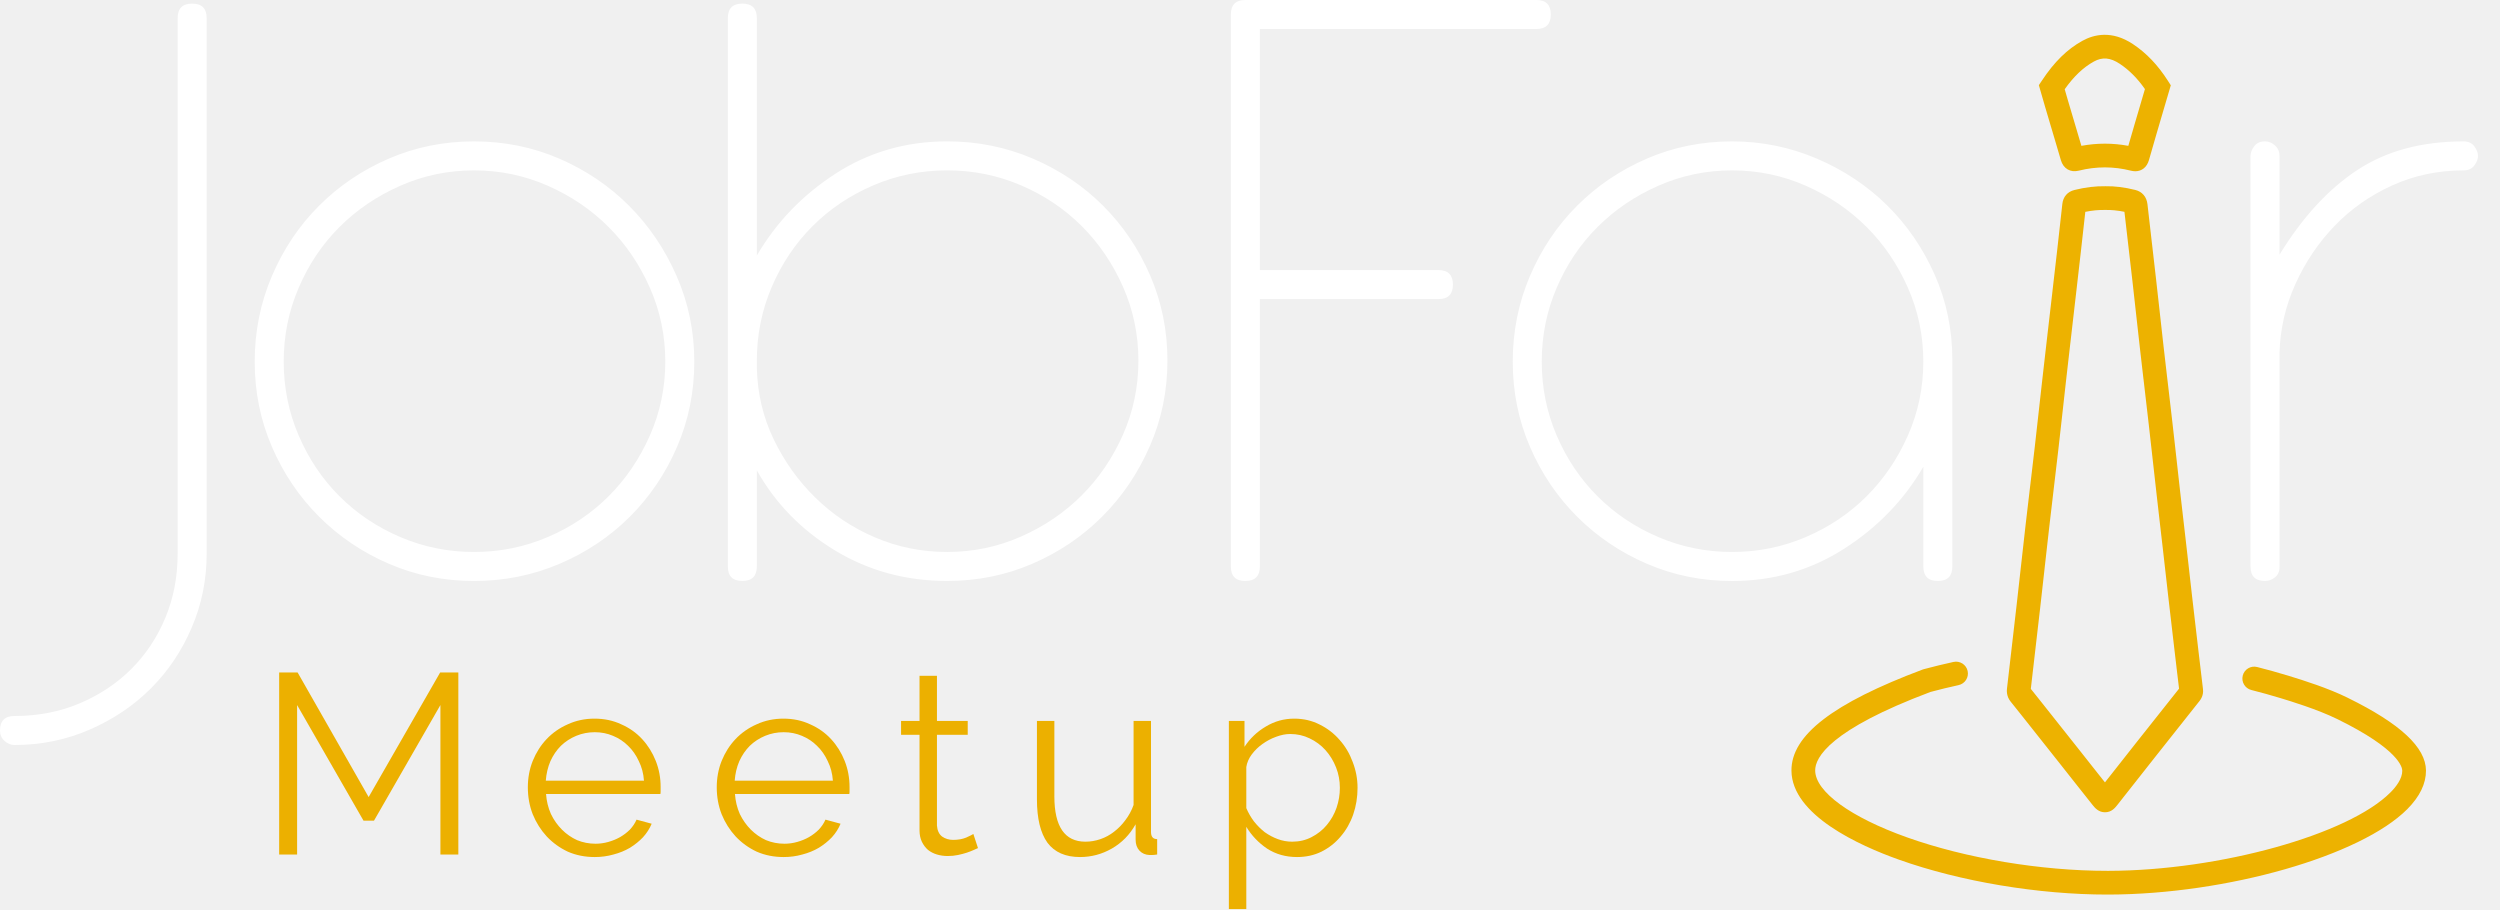
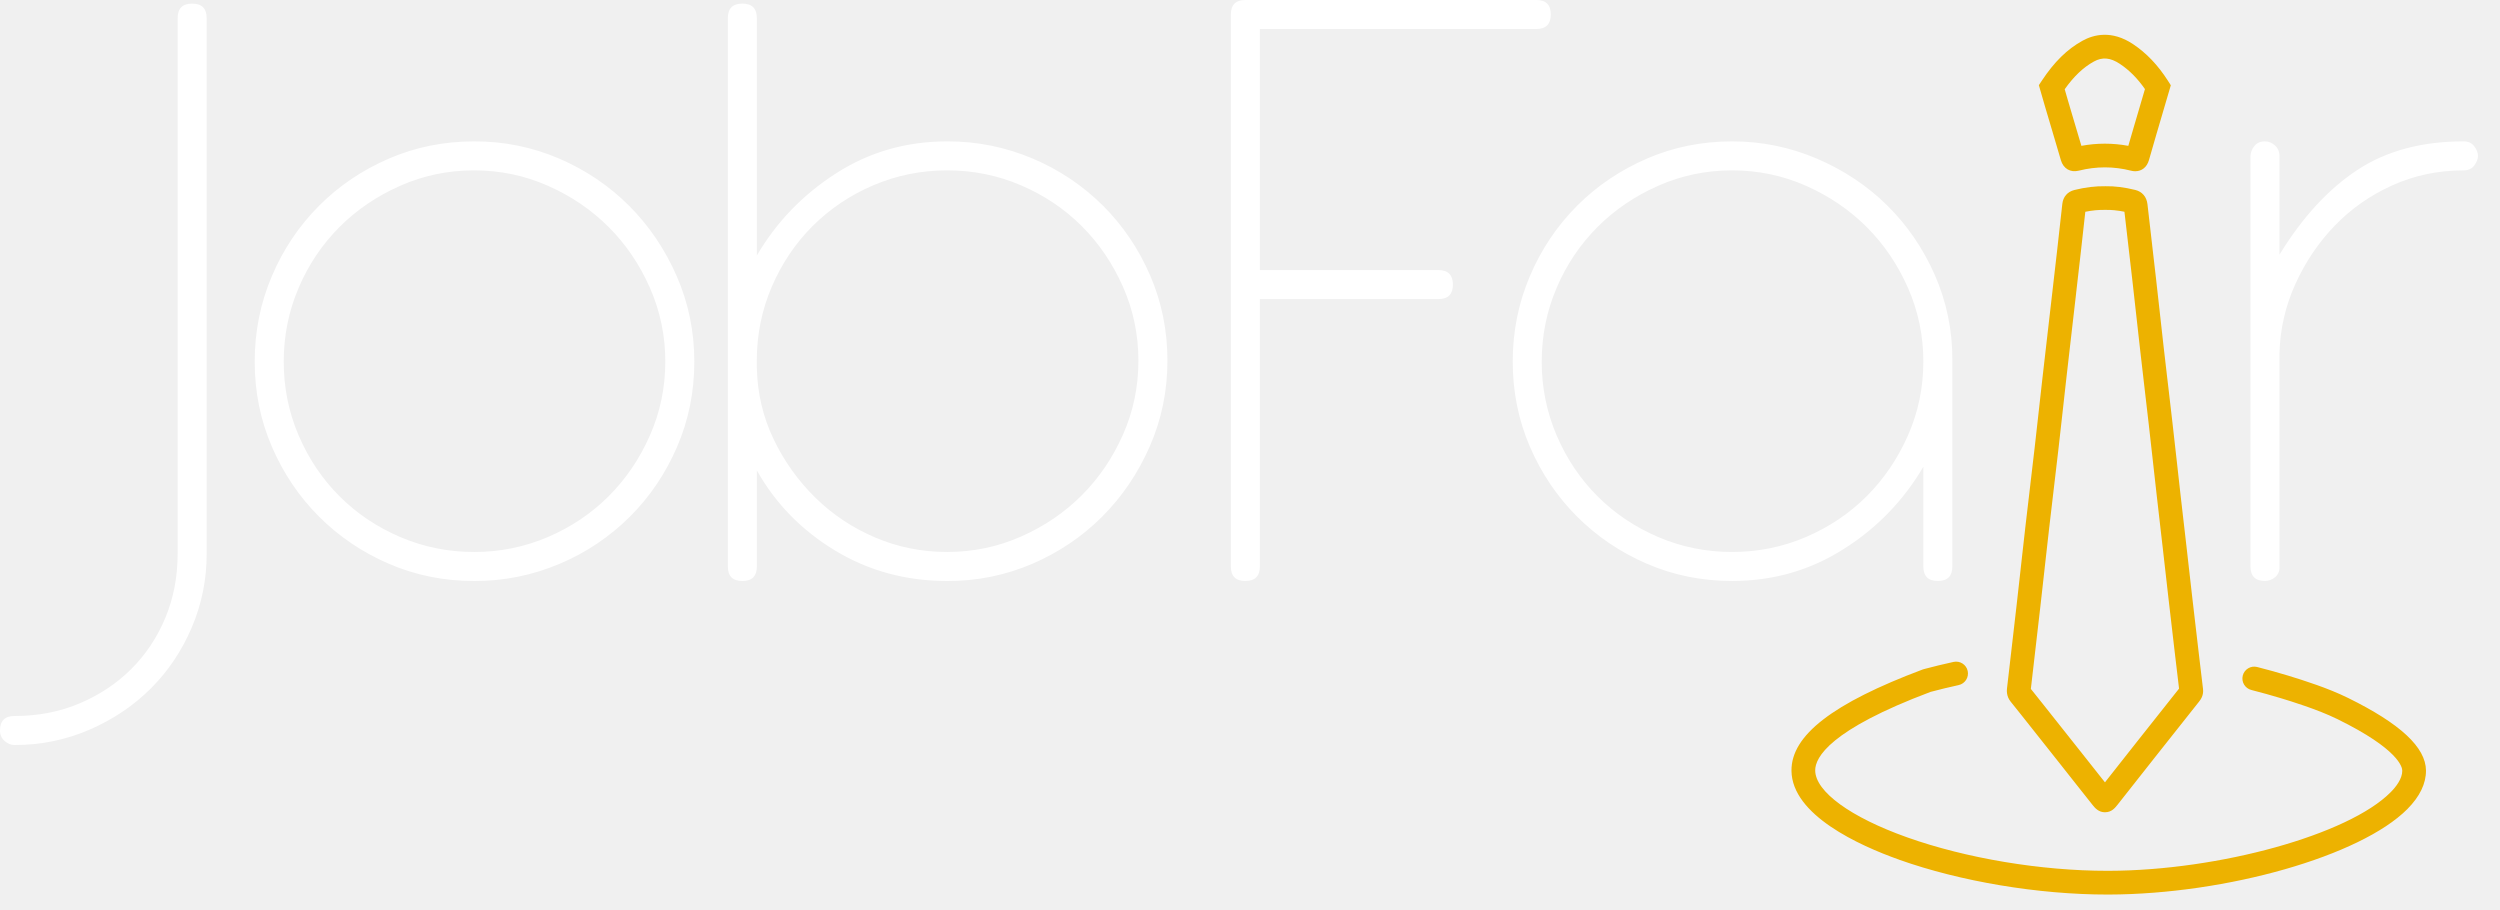
- <svg xmlns="http://www.w3.org/2000/svg" width="110" height="40" viewBox="0 0 110 40" fill="none">
-   <path fill-rule="evenodd" clip-rule="evenodd" d="M54.796 0C54.37 0 54.158 0.213 54.158 0.638V24.925C54.158 25.351 54.37 25.563 54.796 25.563C55.221 25.563 55.434 25.351 55.434 24.925V13.16H63.291C63.716 13.16 63.929 12.948 63.929 12.522C63.929 12.097 63.716 11.884 63.291 11.884H55.434V1.276H67.598C68.023 1.276 68.236 1.064 68.236 0.638C68.236 0.213 68.023 0 67.598 0H54.796ZM8.455 0.159C8.029 0.159 7.817 0.372 7.817 0.797H7.816V24.366C7.816 25.377 7.637 26.313 7.278 27.177C6.919 28.041 6.421 28.792 5.783 29.43C5.145 30.069 4.387 30.573 3.509 30.946C2.632 31.318 1.675 31.504 0.638 31.504C0.213 31.504 0 31.716 0 32.142C0 32.328 0.067 32.481 0.199 32.601C0.333 32.72 0.479 32.78 0.638 32.78C1.808 32.78 2.911 32.554 3.948 32.102C4.985 31.65 5.883 31.046 6.64 30.288C7.398 29.53 7.996 28.64 8.435 27.616C8.874 26.593 9.093 25.51 9.093 24.366V0.797C9.093 0.372 8.88 0.159 8.455 0.159ZM11.965 12.144C11.459 13.327 11.207 14.583 11.207 15.912C11.207 17.241 11.459 18.491 11.965 19.661C12.47 20.831 13.161 21.854 14.039 22.732C14.916 23.609 15.939 24.3 17.109 24.805C18.279 25.311 19.528 25.563 20.858 25.563C22.187 25.563 23.443 25.311 24.626 24.805C25.809 24.3 26.84 23.609 27.717 22.732C28.595 21.854 29.285 20.831 29.791 19.661C30.296 18.491 30.549 17.241 30.549 15.912C30.549 14.583 30.29 13.327 29.771 12.144C29.252 10.961 28.555 9.93 27.677 9.053C26.8 8.175 25.776 7.484 24.607 6.979C23.437 6.474 22.187 6.221 20.858 6.221C19.528 6.221 18.279 6.474 17.109 6.979C15.939 7.484 14.916 8.175 14.039 9.053C13.161 9.93 12.47 10.961 11.965 12.144ZM13.142 19.162C12.703 18.139 12.483 17.056 12.483 15.912C12.483 14.769 12.702 13.685 13.142 12.662C13.58 11.638 14.178 10.747 14.936 9.99C15.694 9.232 16.584 8.627 17.608 8.175C18.631 7.723 19.714 7.497 20.858 7.497C22.001 7.497 23.084 7.723 24.108 8.175C25.132 8.627 26.023 9.232 26.78 9.99C27.538 10.747 28.142 11.638 28.595 12.662C29.046 13.685 29.273 14.769 29.273 15.912C29.273 17.055 29.046 18.139 28.595 19.162C28.142 20.186 27.538 21.076 26.78 21.834C26.023 22.592 25.132 23.19 24.108 23.628C23.084 24.067 22.001 24.287 20.858 24.287C19.715 24.287 18.631 24.067 17.608 23.628C16.584 23.19 15.694 22.592 14.936 21.834C14.178 21.076 13.58 20.186 13.142 19.162ZM32.025 0.797C32.025 0.372 32.237 0.159 32.663 0.159C33.088 0.159 33.301 0.372 33.301 0.797V11.246C34.151 9.784 35.308 8.581 36.771 7.636C38.233 6.693 39.868 6.22 41.676 6.22C43.005 6.22 44.261 6.473 45.444 6.978C46.627 7.484 47.658 8.174 48.535 9.052C49.413 9.929 50.103 10.953 50.609 12.123C51.114 13.293 51.367 14.542 51.367 15.871C51.367 17.201 51.108 18.457 50.589 19.64C50.071 20.823 49.373 21.853 48.495 22.731C47.618 23.608 46.594 24.299 45.425 24.804C44.255 25.31 43.005 25.562 41.676 25.562C39.868 25.562 38.226 25.117 36.75 24.226C35.275 23.335 34.124 22.159 33.301 20.697V24.924C33.301 25.35 33.088 25.562 32.663 25.562C32.237 25.562 32.025 25.35 32.025 24.924V0.797ZM33.301 16.191C33.327 17.308 33.574 18.351 34.038 19.322C34.504 20.292 35.115 21.15 35.873 21.894C36.631 22.639 37.508 23.223 38.505 23.648C39.502 24.074 40.559 24.287 41.676 24.287C42.819 24.287 43.902 24.061 44.926 23.609C45.949 23.157 46.84 22.551 47.598 21.794C48.355 21.036 48.96 20.146 49.413 19.122C49.864 18.098 50.09 17.015 50.09 15.871C50.09 14.728 49.864 13.645 49.413 12.621C48.96 11.598 48.356 10.707 47.598 9.949C46.84 9.192 45.949 8.593 44.926 8.155C43.902 7.716 42.818 7.496 41.676 7.496C40.532 7.496 39.449 7.716 38.425 8.155C37.401 8.593 36.511 9.192 35.753 9.949C34.996 10.707 34.397 11.598 33.959 12.621C33.52 13.645 33.301 14.729 33.301 15.871V16.191ZM66.561 15.912C66.561 14.583 66.813 13.327 67.318 12.144C67.823 10.961 68.515 9.93 69.392 9.053C70.269 8.175 71.293 7.484 72.463 6.979C73.632 6.474 74.882 6.221 76.212 6.221C77.514 6.221 78.757 6.474 79.94 6.979C81.123 7.484 82.154 8.169 83.031 9.033C83.908 9.898 84.606 10.914 85.125 12.084C85.643 13.254 85.903 14.503 85.903 15.832V24.925C85.903 25.351 85.69 25.563 85.265 25.563C84.839 25.563 84.627 25.351 84.627 24.925V20.538C83.776 22.001 82.613 23.204 81.137 24.148C79.661 25.092 78.02 25.564 76.212 25.564C74.883 25.564 73.633 25.311 72.463 24.806C71.293 24.301 70.27 23.609 69.393 22.732C68.515 21.855 67.824 20.831 67.319 19.661C66.813 18.491 66.561 17.241 66.561 15.912ZM67.837 15.912C67.837 17.056 68.056 18.139 68.494 19.162C68.933 20.186 69.531 21.076 70.289 21.834C71.047 22.592 71.937 23.19 72.961 23.628C73.984 24.067 75.068 24.287 76.212 24.287C77.355 24.287 78.438 24.067 79.461 23.628C80.485 23.19 81.376 22.592 82.133 21.834C82.891 21.076 83.495 20.186 83.948 19.162C84.4 18.139 84.626 17.055 84.626 15.912C84.626 14.769 84.4 13.685 83.948 12.662C83.496 11.638 82.892 10.747 82.133 9.99C81.376 9.232 80.485 8.627 79.461 8.175C78.437 7.723 77.354 7.497 76.212 7.497C75.068 7.497 73.984 7.723 72.961 8.175C71.937 8.627 71.047 9.232 70.289 9.99C69.531 10.747 68.933 11.638 68.494 12.662C68.056 13.685 67.837 14.769 67.837 15.912ZM99.182 6.44C99.075 6.587 99.022 6.727 99.022 6.859H99.022V24.924C99.022 25.35 99.234 25.562 99.66 25.562C99.819 25.562 99.965 25.51 100.098 25.403C100.231 25.297 100.298 25.151 100.298 24.964V15.553C100.324 14.49 100.557 13.473 100.996 12.502C101.434 11.532 102.012 10.675 102.73 9.93C103.449 9.187 104.292 8.594 105.263 8.156C106.234 7.717 107.277 7.497 108.394 7.497C108.606 7.497 108.766 7.424 108.872 7.278C108.979 7.132 109.032 6.993 109.032 6.859C109.032 6.726 108.979 6.587 108.872 6.44C108.766 6.294 108.606 6.221 108.394 6.221C106.559 6.221 105.004 6.639 103.728 7.477C102.452 8.314 101.308 9.558 100.298 11.206V6.859C100.298 6.673 100.231 6.519 100.099 6.4C99.966 6.28 99.82 6.221 99.66 6.221C99.447 6.221 99.288 6.294 99.182 6.44Z" fill="white" />
-   <path fill-rule="evenodd" clip-rule="evenodd" d="M93.954 7.535C93.893 7.535 93.829 7.527 93.764 7.511C93.005 7.317 92.232 7.317 91.466 7.509C91.097 7.602 90.788 7.421 90.679 7.048C90.564 6.657 90.448 6.266 90.333 5.875L90.333 5.875L90.234 5.544C90.152 5.266 90.069 4.987 89.987 4.709C89.951 4.588 89.916 4.467 89.882 4.346L89.882 4.346L89.841 4.204L89.71 3.747L89.843 3.547C90.388 2.723 90.955 2.166 91.627 1.795C92.126 1.519 92.916 1.32 93.85 1.941C94.443 2.335 94.945 2.862 95.387 3.553L95.515 3.753L95.288 4.524L95.148 5C95.065 5.282 94.982 5.563 94.9 5.845L94.888 5.885C94.776 6.266 94.662 6.658 94.553 7.046C94.464 7.357 94.239 7.535 93.954 7.535ZM90.847 3.926C90.893 4.088 90.939 4.251 90.987 4.412C91.034 4.569 91.08 4.726 91.127 4.883L91.127 4.884L91.235 5.247C91.351 5.636 91.466 6.026 91.581 6.417C92.269 6.29 92.961 6.289 93.646 6.417C93.726 6.139 93.806 5.862 93.886 5.592L93.897 5.552C93.962 5.331 94.027 5.111 94.092 4.89L94.093 4.887C94.157 4.668 94.222 4.448 94.286 4.229L94.377 3.92C94.049 3.449 93.686 3.085 93.272 2.809C92.856 2.532 92.504 2.501 92.131 2.707C91.664 2.966 91.252 3.356 90.847 3.926ZM92.618 35.74C92.33 35.74 92.169 35.538 92.073 35.418C91.809 35.087 91.547 34.755 91.284 34.422L91.161 34.266L90.67 33.644C90.27 33.139 89.87 32.634 89.47 32.13L89.47 32.13L89.043 31.591L88.912 31.426C88.768 31.244 88.618 31.056 88.471 30.874C88.268 30.626 88.299 30.359 88.31 30.272C88.447 29.11 88.588 27.883 88.731 26.625C88.79 26.104 88.848 25.583 88.906 25.062L88.906 25.061L88.906 25.058L88.953 24.643C89.011 24.116 89.07 23.589 89.13 23.063C89.198 22.476 89.267 21.889 89.337 21.302L89.338 21.298C89.404 20.741 89.47 20.184 89.534 19.628C89.599 19.062 89.661 18.497 89.724 17.931L89.724 17.931L89.724 17.929C89.771 17.506 89.818 17.083 89.866 16.659C89.941 15.992 90.018 15.326 90.095 14.66L90.292 12.959L90.311 12.787C90.378 12.212 90.444 11.637 90.51 11.062C90.582 10.427 90.659 9.743 90.743 8.973C90.777 8.659 90.97 8.435 91.273 8.36C91.754 8.24 92.203 8.186 92.644 8.194C93.049 8.187 93.477 8.24 93.95 8.357C94.256 8.432 94.451 8.66 94.488 8.982C94.554 9.574 94.623 10.165 94.691 10.757L94.692 10.758L94.697 10.804C94.753 11.283 94.808 11.763 94.862 12.242C94.918 12.728 94.972 13.215 95.025 13.701L95.031 13.756L95.031 13.757C95.086 14.25 95.14 14.744 95.196 15.236C95.247 15.686 95.3 16.135 95.352 16.584L95.392 16.922L95.435 17.291L95.435 17.292C95.484 17.711 95.533 18.13 95.581 18.549C95.649 19.144 95.715 19.739 95.782 20.334L95.831 20.777L95.831 20.777C95.866 21.09 95.901 21.403 95.936 21.716C95.969 22.009 96.003 22.302 96.037 22.596L96.037 22.599L96.091 23.064L96.132 23.418C96.157 23.641 96.183 23.865 96.209 24.089C96.244 24.401 96.28 24.714 96.315 25.027L96.327 25.137C96.369 25.508 96.411 25.879 96.453 26.249C96.54 27.008 96.629 27.766 96.718 28.524L96.779 29.04C96.829 29.467 96.879 29.893 96.931 30.319C96.967 30.607 96.818 30.795 96.761 30.867L96.76 30.867L96.753 30.876C96.111 31.685 95.47 32.493 94.83 33.303C94.4 33.847 93.971 34.392 93.543 34.936L93.542 34.937L93.31 35.232L93.177 35.401L93.177 35.401C93.064 35.544 92.911 35.74 92.622 35.74H92.618ZM89.356 30.31C89.453 30.43 89.548 30.55 89.642 30.669L89.73 30.779L89.86 30.943C90.403 31.627 90.946 32.312 91.488 32.996C91.593 33.129 91.698 33.262 91.804 33.396L91.981 33.62L92.043 33.699C92.235 33.941 92.426 34.183 92.618 34.425L92.691 34.332C93.131 33.773 93.57 33.214 94.011 32.656C94.633 31.87 95.255 31.085 95.878 30.301C95.843 30.01 95.809 29.72 95.774 29.43L95.743 29.162L95.682 28.645L95.681 28.638L95.681 28.637C95.593 27.881 95.504 27.125 95.417 26.369C95.37 25.96 95.324 25.552 95.278 25.144C95.246 24.862 95.214 24.581 95.182 24.3L95.172 24.208C95.146 23.98 95.12 23.752 95.093 23.524L95.054 23.184L95.054 23.182L95.053 23.18C95.001 22.731 94.95 22.282 94.899 21.833C94.847 21.372 94.795 20.911 94.744 20.45L94.734 20.36L94.734 20.36C94.671 19.796 94.608 19.232 94.544 18.667C94.482 18.126 94.419 17.585 94.356 17.044L94.314 16.682L94.313 16.682C94.262 16.239 94.21 15.797 94.16 15.355C94.102 14.842 94.045 14.329 93.988 13.816C93.935 13.331 93.881 12.845 93.826 12.361C93.771 11.882 93.716 11.403 93.66 10.925C93.598 10.39 93.536 9.855 93.475 9.32C93.178 9.26 92.906 9.233 92.654 9.238H92.643H92.633C92.351 9.232 92.062 9.259 91.754 9.321C91.679 9.999 91.611 10.609 91.546 11.18C91.48 11.757 91.414 12.332 91.348 12.909L91.328 13.079L91.132 14.78L91.086 15.178C91.024 15.711 90.963 16.244 90.903 16.777C90.855 17.199 90.808 17.622 90.762 18.045C90.699 18.612 90.636 19.18 90.571 19.747C90.506 20.307 90.44 20.866 90.374 21.426L90.343 21.689L90.343 21.69C90.284 22.187 90.225 22.685 90.168 23.183C90.107 23.714 90.047 24.245 89.988 24.777L89.988 24.777L89.944 25.174L89.9 25.567C89.856 25.959 89.813 26.351 89.768 26.743C89.628 27.972 89.49 29.172 89.356 30.31ZM83.558 37.827C86.264 38.789 89.685 39.361 92.724 39.361H92.785C97.982 39.348 103.877 37.66 105.924 35.599C106.47 35.049 106.745 34.48 106.743 33.907C106.738 32.886 105.615 31.84 103.309 30.708L103.289 30.697C102.449 30.284 101.389 29.945 100.665 29.725C100.219 29.589 99.764 29.463 99.315 29.349C99.036 29.277 98.751 29.447 98.681 29.726C98.61 30.005 98.779 30.289 99.058 30.36C99.493 30.47 99.931 30.592 100.362 30.723L100.365 30.724C100.765 30.846 101.97 31.212 102.828 31.634L102.85 31.644C105.559 32.974 105.699 33.766 105.7 33.911C105.702 34.267 105.421 34.626 105.184 34.863C103.337 36.723 97.658 38.305 92.782 38.317H92.724C89.798 38.317 86.508 37.768 83.909 36.844C81.425 35.96 79.877 34.834 79.868 33.904C79.862 33.326 80.515 32.109 84.943 30.445C85.352 30.336 85.767 30.235 86.178 30.145C86.46 30.083 86.638 29.805 86.576 29.524C86.514 29.242 86.237 29.064 85.955 29.125C85.521 29.221 85.081 29.327 84.649 29.443L84.601 29.458C80.644 30.942 78.808 32.358 78.824 33.913C78.842 35.86 81.798 37.201 83.558 37.827Z" fill="#EDB200" />
-   <path d="M19.378 37.598V31.022L16.456 36.109H15.994L13.073 31.022V37.598H12.283V29.589H13.095L16.22 35.071L19.367 29.589H20.167V37.598H19.378Z" fill="#ECB000" />
-   <path d="M26.169 37.71C25.741 37.71 25.346 37.632 24.985 37.474C24.632 37.308 24.323 37.086 24.06 36.808C23.797 36.522 23.59 36.195 23.44 35.827C23.297 35.458 23.225 35.064 23.225 34.642C23.225 34.229 23.297 33.842 23.44 33.481C23.59 33.112 23.793 32.793 24.049 32.522C24.312 32.244 24.624 32.026 24.985 31.868C25.346 31.702 25.737 31.62 26.158 31.62C26.587 31.62 26.978 31.702 27.331 31.868C27.692 32.026 28 32.244 28.256 32.522C28.512 32.8 28.711 33.12 28.854 33.481C28.997 33.842 29.068 34.225 29.068 34.631C29.068 34.691 29.068 34.752 29.068 34.812C29.068 34.872 29.064 34.913 29.057 34.936H24.026C24.049 35.252 24.12 35.545 24.241 35.816C24.368 36.079 24.53 36.308 24.726 36.504C24.921 36.699 25.143 36.853 25.391 36.966C25.647 37.071 25.917 37.124 26.203 37.124C26.391 37.124 26.579 37.098 26.767 37.045C26.955 36.992 27.128 36.921 27.286 36.831C27.444 36.74 27.587 36.631 27.715 36.504C27.842 36.368 27.94 36.222 28.008 36.064L28.673 36.244C28.583 36.462 28.455 36.661 28.29 36.842C28.124 37.015 27.933 37.169 27.715 37.304C27.497 37.432 27.256 37.53 26.993 37.598C26.73 37.673 26.455 37.71 26.169 37.71ZM28.335 34.349C28.312 34.033 28.237 33.748 28.109 33.492C27.989 33.229 27.831 33.003 27.636 32.815C27.448 32.627 27.226 32.481 26.97 32.375C26.722 32.27 26.455 32.217 26.169 32.217C25.884 32.217 25.613 32.27 25.357 32.375C25.102 32.481 24.876 32.627 24.68 32.815C24.492 33.003 24.338 33.229 24.218 33.492C24.105 33.755 24.038 34.041 24.015 34.349H28.335Z" fill="#ECB000" />
-   <path d="M34.481 37.71C34.053 37.71 33.658 37.632 33.297 37.474C32.943 37.308 32.635 37.086 32.372 36.808C32.109 36.522 31.902 36.195 31.752 35.827C31.609 35.458 31.537 35.064 31.537 34.642C31.537 34.229 31.609 33.842 31.752 33.481C31.902 33.112 32.105 32.793 32.361 32.522C32.624 32.244 32.936 32.026 33.297 31.868C33.658 31.702 34.049 31.62 34.47 31.62C34.898 31.62 35.289 31.702 35.643 31.868C36.004 32.026 36.312 32.244 36.568 32.522C36.824 32.8 37.023 33.12 37.166 33.481C37.309 33.842 37.38 34.225 37.38 34.631C37.38 34.691 37.38 34.752 37.38 34.812C37.38 34.872 37.376 34.913 37.369 34.936H32.338C32.361 35.252 32.432 35.545 32.552 35.816C32.68 36.079 32.842 36.308 33.037 36.504C33.233 36.699 33.455 36.853 33.703 36.966C33.959 37.071 34.229 37.124 34.515 37.124C34.703 37.124 34.891 37.098 35.079 37.045C35.267 36.992 35.44 36.921 35.598 36.831C35.756 36.74 35.899 36.631 36.026 36.504C36.154 36.368 36.252 36.222 36.32 36.064L36.985 36.244C36.895 36.462 36.767 36.661 36.602 36.842C36.436 37.015 36.245 37.169 36.026 37.304C35.808 37.432 35.568 37.53 35.304 37.598C35.041 37.673 34.767 37.71 34.481 37.71ZM36.647 34.349C36.624 34.033 36.549 33.748 36.421 33.492C36.301 33.229 36.143 33.003 35.947 32.815C35.759 32.627 35.538 32.481 35.282 32.375C35.034 32.27 34.767 32.217 34.481 32.217C34.195 32.217 33.925 32.27 33.669 32.375C33.413 32.481 33.188 32.627 32.992 32.815C32.804 33.003 32.65 33.229 32.53 33.492C32.417 33.755 32.349 34.041 32.327 34.349H36.647Z" fill="#ECB000" />
-   <path d="M43.031 37.316C42.986 37.338 42.918 37.368 42.828 37.406C42.745 37.444 42.647 37.481 42.535 37.519C42.422 37.556 42.294 37.59 42.151 37.62C42.008 37.65 41.858 37.665 41.7 37.665C41.535 37.665 41.377 37.643 41.226 37.598C41.076 37.553 40.944 37.485 40.831 37.395C40.719 37.297 40.628 37.176 40.561 37.034C40.493 36.891 40.459 36.725 40.459 36.537V32.33H39.647V31.721H40.459V29.736H41.226V31.721H42.58V32.33H41.226V36.323C41.241 36.541 41.316 36.703 41.452 36.808C41.595 36.906 41.756 36.955 41.937 36.955C42.155 36.955 42.347 36.921 42.512 36.853C42.678 36.778 42.783 36.725 42.828 36.695L43.031 37.316Z" fill="#ECB000" />
-   <path d="M47.52 37.71C46.88 37.71 46.403 37.5 46.087 37.079C45.779 36.65 45.625 36.015 45.625 35.173V31.721H46.392V35.037C46.392 36.368 46.847 37.034 47.757 37.034C47.982 37.034 48.204 36.996 48.422 36.921C48.64 36.846 48.839 36.737 49.02 36.594C49.208 36.451 49.373 36.282 49.516 36.086C49.666 35.891 49.787 35.669 49.877 35.421V31.721H50.644V36.605C50.644 36.816 50.734 36.921 50.915 36.921V37.598C50.824 37.613 50.749 37.62 50.689 37.62C50.636 37.62 50.599 37.62 50.576 37.62C50.396 37.613 50.249 37.549 50.136 37.428C50.024 37.308 49.967 37.147 49.967 36.943V36.267C49.712 36.725 49.362 37.083 48.918 37.338C48.482 37.586 48.016 37.71 47.52 37.71Z" fill="#ECB000" />
-   <path d="M57.07 37.71C56.574 37.71 56.134 37.586 55.751 37.338C55.375 37.083 55.07 36.763 54.837 36.38V40H54.07V31.721H54.758V32.86C54.999 32.492 55.311 32.195 55.694 31.969C56.078 31.736 56.495 31.62 56.946 31.62C57.352 31.62 57.724 31.706 58.063 31.879C58.401 32.044 58.694 32.27 58.943 32.556C59.191 32.834 59.383 33.157 59.518 33.526C59.661 33.894 59.732 34.274 59.732 34.665C59.732 35.079 59.668 35.47 59.541 35.838C59.413 36.206 59.228 36.53 58.988 36.808C58.755 37.086 58.473 37.308 58.142 37.474C57.819 37.632 57.461 37.71 57.07 37.71ZM56.856 37.034C57.172 37.034 57.458 36.966 57.713 36.831C57.976 36.695 58.198 36.519 58.379 36.3C58.567 36.075 58.71 35.823 58.807 35.545C58.905 35.259 58.954 34.966 58.954 34.665C58.954 34.349 58.898 34.048 58.785 33.763C58.672 33.477 58.518 33.225 58.322 33.007C58.127 32.789 57.894 32.616 57.623 32.488C57.36 32.36 57.074 32.296 56.766 32.296C56.57 32.296 56.364 32.338 56.145 32.42C55.935 32.496 55.736 32.601 55.548 32.736C55.367 32.864 55.209 33.018 55.074 33.199C54.946 33.372 54.867 33.556 54.837 33.751V35.556C54.927 35.767 55.04 35.962 55.175 36.143C55.318 36.323 55.476 36.481 55.649 36.616C55.83 36.744 56.021 36.846 56.224 36.921C56.427 36.996 56.638 37.034 56.856 37.034Z" fill="#ECB000" />
+ <svg xmlns="http://www.w3.org/2000/svg" width="110" height="40" fill="none" fill-rule="evenodd">
+   <path d="M54.796 0c-.426 0-.638.213-.638.638v24.287c0 .426.212.638.638.638s.638-.212.638-.638V13.16h7.856c.425 0 .638-.212.638-.638s-.213-.638-.638-.638h-7.856V1.276h12.163c.425 0 .638-.212.638-.638S68.023 0 67.598 0H54.796zM8.455.159c-.426 0-.638.213-.638.638h-.001v23.568c0 1.011-.179 1.947-.538 2.812s-.858 1.615-1.496 2.253-1.396 1.143-2.273 1.516-1.834.558-2.871.558c-.425 0-.638.212-.638.638a.59.59 0 0 0 .199.458c.133.12.279.18.439.18a8.2 8.2 0 0 0 3.31-.678c1.037-.452 1.934-1.057 2.692-1.814s1.356-1.648 1.795-2.672a8.16 8.16 0 0 0 .658-3.25V.797c0-.425-.213-.638-.638-.638zm3.51 11.985c-.506 1.183-.758 2.439-.758 3.768s.252 2.579.758 3.749 1.196 2.193 2.074 3.071 1.901 1.569 3.071 2.074 2.419.758 3.749.758a9.49 9.49 0 0 0 3.768-.758 9.72 9.72 0 0 0 3.091-2.074c.877-.877 1.568-1.901 2.074-3.071s.758-2.419.758-3.749-.259-2.585-.777-3.768-1.217-2.214-2.094-3.091-1.901-1.568-3.071-2.074a9.36 9.36 0 0 0-3.749-.758c-1.33 0-2.579.253-3.749.758s-2.193 1.196-3.071 2.074a9.72 9.72 0 0 0-2.074 3.091zm1.177 7.018c-.439-1.023-.658-2.106-.658-3.25s.219-2.227.658-3.251a8.44 8.44 0 0 1 1.795-2.672c.758-.758 1.648-1.363 2.672-1.815s2.106-.678 3.25-.678 2.226.226 3.25.678 1.914 1.057 2.672 1.815 1.362 1.649 1.814 2.672a7.97 7.97 0 0 1 .678 3.251c0 1.143-.226 2.226-.678 3.25s-1.056 1.914-1.814 2.672-1.648 1.356-2.672 1.795a8.17 8.17 0 0 1-3.25.658c-1.143 0-2.227-.22-3.25-.658s-1.914-1.037-2.672-1.795-1.356-1.648-1.795-2.672zM32.025.797c0-.425.212-.638.638-.638s.638.213.638.638v10.449c.85-1.462 2.007-2.665 3.47-3.609s3.097-1.416 4.905-1.416a9.5 9.5 0 0 1 3.768.758 9.73 9.73 0 0 1 3.091 2.074c.877.877 1.568 1.901 2.074 3.071s.758 2.42.758 3.749-.259 2.586-.777 3.768-1.217 2.214-2.094 3.091-1.901 1.569-3.071 2.074a9.35 9.35 0 0 1-3.749.758c-1.808 0-3.45-.445-4.925-1.336s-2.626-2.067-3.449-3.529v4.227c0 .426-.213.638-.638.638s-.638-.212-.638-.638V.797zm1.276 15.394c.026 1.117.272 2.16.737 3.131a9.06 9.06 0 0 0 1.834 2.572c.758.745 1.635 1.33 2.632 1.755s2.054.638 3.171.638c1.143 0 2.227-.226 3.25-.678s1.914-1.057 2.672-1.815 1.362-1.648 1.815-2.672.678-2.107.678-3.251-.226-2.227-.678-3.25-1.056-1.914-1.815-2.672-1.649-1.356-2.672-1.795-2.108-.658-3.25-.658-2.227.22-3.251.658a8.43 8.43 0 0 0-2.672 1.795c-.758.758-1.356 1.649-1.795 2.672s-.658 2.108-.658 3.25v.32zm33.259-.279c0-1.329.252-2.585.758-3.768a9.72 9.72 0 0 1 2.074-3.091c.877-.877 1.901-1.568 3.071-2.074s2.419-.758 3.749-.758a9.4 9.4 0 0 1 3.728.758c1.183.506 2.214 1.19 3.091 2.054s1.576 1.881 2.094 3.05a9.15 9.15 0 0 1 .778 3.749v9.093c0 .426-.213.638-.638.638s-.638-.212-.638-.638v-4.387a10.52 10.52 0 0 1-3.49 3.609c-1.476.944-3.117 1.416-4.925 1.416-1.33 0-2.579-.252-3.749-.758s-2.193-1.196-3.071-2.074-1.569-1.901-2.074-3.071-.758-2.42-.758-3.749zm1.276 0a8.17 8.17 0 0 0 .658 3.25c.439 1.024 1.037 1.914 1.795 2.672s1.648 1.356 2.672 1.795 2.107.658 3.251.658 2.227-.22 3.25-.658 1.914-1.037 2.672-1.795 1.362-1.648 1.815-2.672.678-2.107.678-3.25a7.97 7.97 0 0 0-.678-3.251c-.452-1.023-1.056-1.914-1.815-2.672s-1.648-1.362-2.672-1.815-2.108-.678-3.25-.678-2.227.226-3.251.678-1.914 1.057-2.672 1.815a8.44 8.44 0 0 0-1.795 2.672c-.439 1.024-.658 2.108-.658 3.251zM99.182 6.44a.72.72 0 0 0-.16.419h-.001v18.065c0 .426.212.638.638.638.16 0 .306-.053.438-.16a.53.53 0 0 0 .2-.439v-9.412c.026-1.063.259-2.08.698-3.05s1.016-1.827 1.734-2.572 1.562-1.336 2.533-1.774 2.014-.658 3.131-.658c.212 0 .372-.073.478-.22s.16-.285.16-.418-.053-.272-.16-.419-.266-.22-.478-.22c-1.835 0-3.39.418-4.666 1.256s-2.42 2.081-3.43 3.729V6.859c0-.186-.067-.339-.199-.459s-.279-.179-.439-.179c-.213 0-.372.074-.479.22z" fill="#fff" />
+   <path d="M93.954 7.535c-.061 0-.125-.008-.19-.025-.759-.194-1.531-.194-2.297-.001-.369.093-.679-.088-.788-.461l-.346-1.173h0l-.098-.331-.248-.836-.105-.363h0l-.041-.142-.131-.456.133-.201c.545-.824 1.112-1.38 1.784-1.752.499-.276 1.29-.475 2.224.146.593.394 1.095.922 1.537 1.612l.128.2-.227.771-.14.477-.248.844-.012.04-.335 1.16c-.089.311-.314.49-.599.49zm-3.107-3.609l.14.486.139.471v.001l.108.363.347 1.17a5.63 5.63 0 0 1 2.065 0l.24-.825.012-.04.195-.662.194-.661.091-.309c-.328-.471-.691-.836-1.106-1.111s-.768-.308-1.141-.102c-.467.258-.879.649-1.284 1.219zm1.771 31.814c-.288 0-.449-.202-.545-.322l-.788-.995-.124-.157-.491-.622-1.2-1.514h0l-.427-.539-.131-.165-.441-.551c-.202-.248-.171-.515-.161-.603l.421-3.647.175-1.563h0v-.003l.046-.416.178-1.58.207-1.761v-.005h0l.196-1.669.19-1.697v-.002l.142-1.27.23-1.999.196-1.701.02-.173v-.004l.198-1.72.233-2.089c.034-.314.228-.537.53-.613.482-.12.931-.174 1.372-.166.404-.007.832.047 1.306.163.306.075.501.303.538.625l.204 1.774h0l.005.047.166 1.439.163 1.459.006.055.165 1.48.156 1.347.04.339.043.369v.001l.146 1.256.201 1.785.049.441.105.941.101.88v.003l.054.466.041.353.077.672.106.937.013.112v.001l.126 1.109.265 2.274.061.517.152 1.279c.035.288-.114.476-.171.548v.001l-.007.009-1.923 2.427-1.289 1.635-.231.293-.133.169h0c-.113.143-.266.339-.555.339h-.004zm-3.262-5.43l.286.358.087.11.131.164 1.628 2.053.316.399.177.224.063.08.574.725.07-.089.002-.003 1.322-1.677 1.866-2.355-.103-.871-.032-.268-.061-.517-.001-.008v-.001l-.264-2.268-.139-1.225-.096-.844-.01-.093-.079-.683-.039-.34v-.002l-.155-1.349-.155-1.384-.01-.09v-.002l-.19-1.691-.188-1.623-.042-.362-.153-1.327-.172-1.539-.163-1.455-.166-1.436-.185-1.604c-.298-.06-.569-.087-.822-.082h-.01-.01c-.282-.006-.571.021-.879.083l-.207 1.859-.198 1.725v.004l-.019.17-.196 1.701-.046.399-.183 1.599-.141 1.268-.191 1.703-.197 1.679-.031.263h0l-.175 1.494-.18 1.594h0l-.044.397-.044.392-.132 1.176-.412 3.568zm-5.797 7.516c2.705.962 6.126 1.534 9.165 1.534h.061c5.197-.013 11.092-1.701 13.14-3.762.545-.55.821-1.119.818-1.692-.005-1.02-1.127-2.066-3.433-3.199l-.021-.01c-.84-.413-1.899-.753-2.623-.973a30.16 30.16 0 0 0-1.351-.376.52.52 0 0 0-.256 1.011c.434.111.873.233 1.304.363l.002.001c.401.122 1.605.488 2.464.91l.021.01c2.709 1.33 2.85 2.122 2.85 2.267.002.356-.279.715-.515.952-1.847 1.86-7.527 3.442-12.402 3.454h-.058c-2.926 0-6.216-.55-8.815-1.474-2.484-.883-4.032-2.01-4.041-2.94-.006-.577.647-1.795 5.076-3.459.409-.109.824-.209 1.235-.299a.52.52 0 0 0-.223-1.02 29.62 29.62 0 0 0-1.306.317l-.049.015c-3.957 1.484-5.792 2.9-5.777 4.456.018 1.947 2.974 3.287 4.735 3.913z" fill="#edb200" />
</svg>
